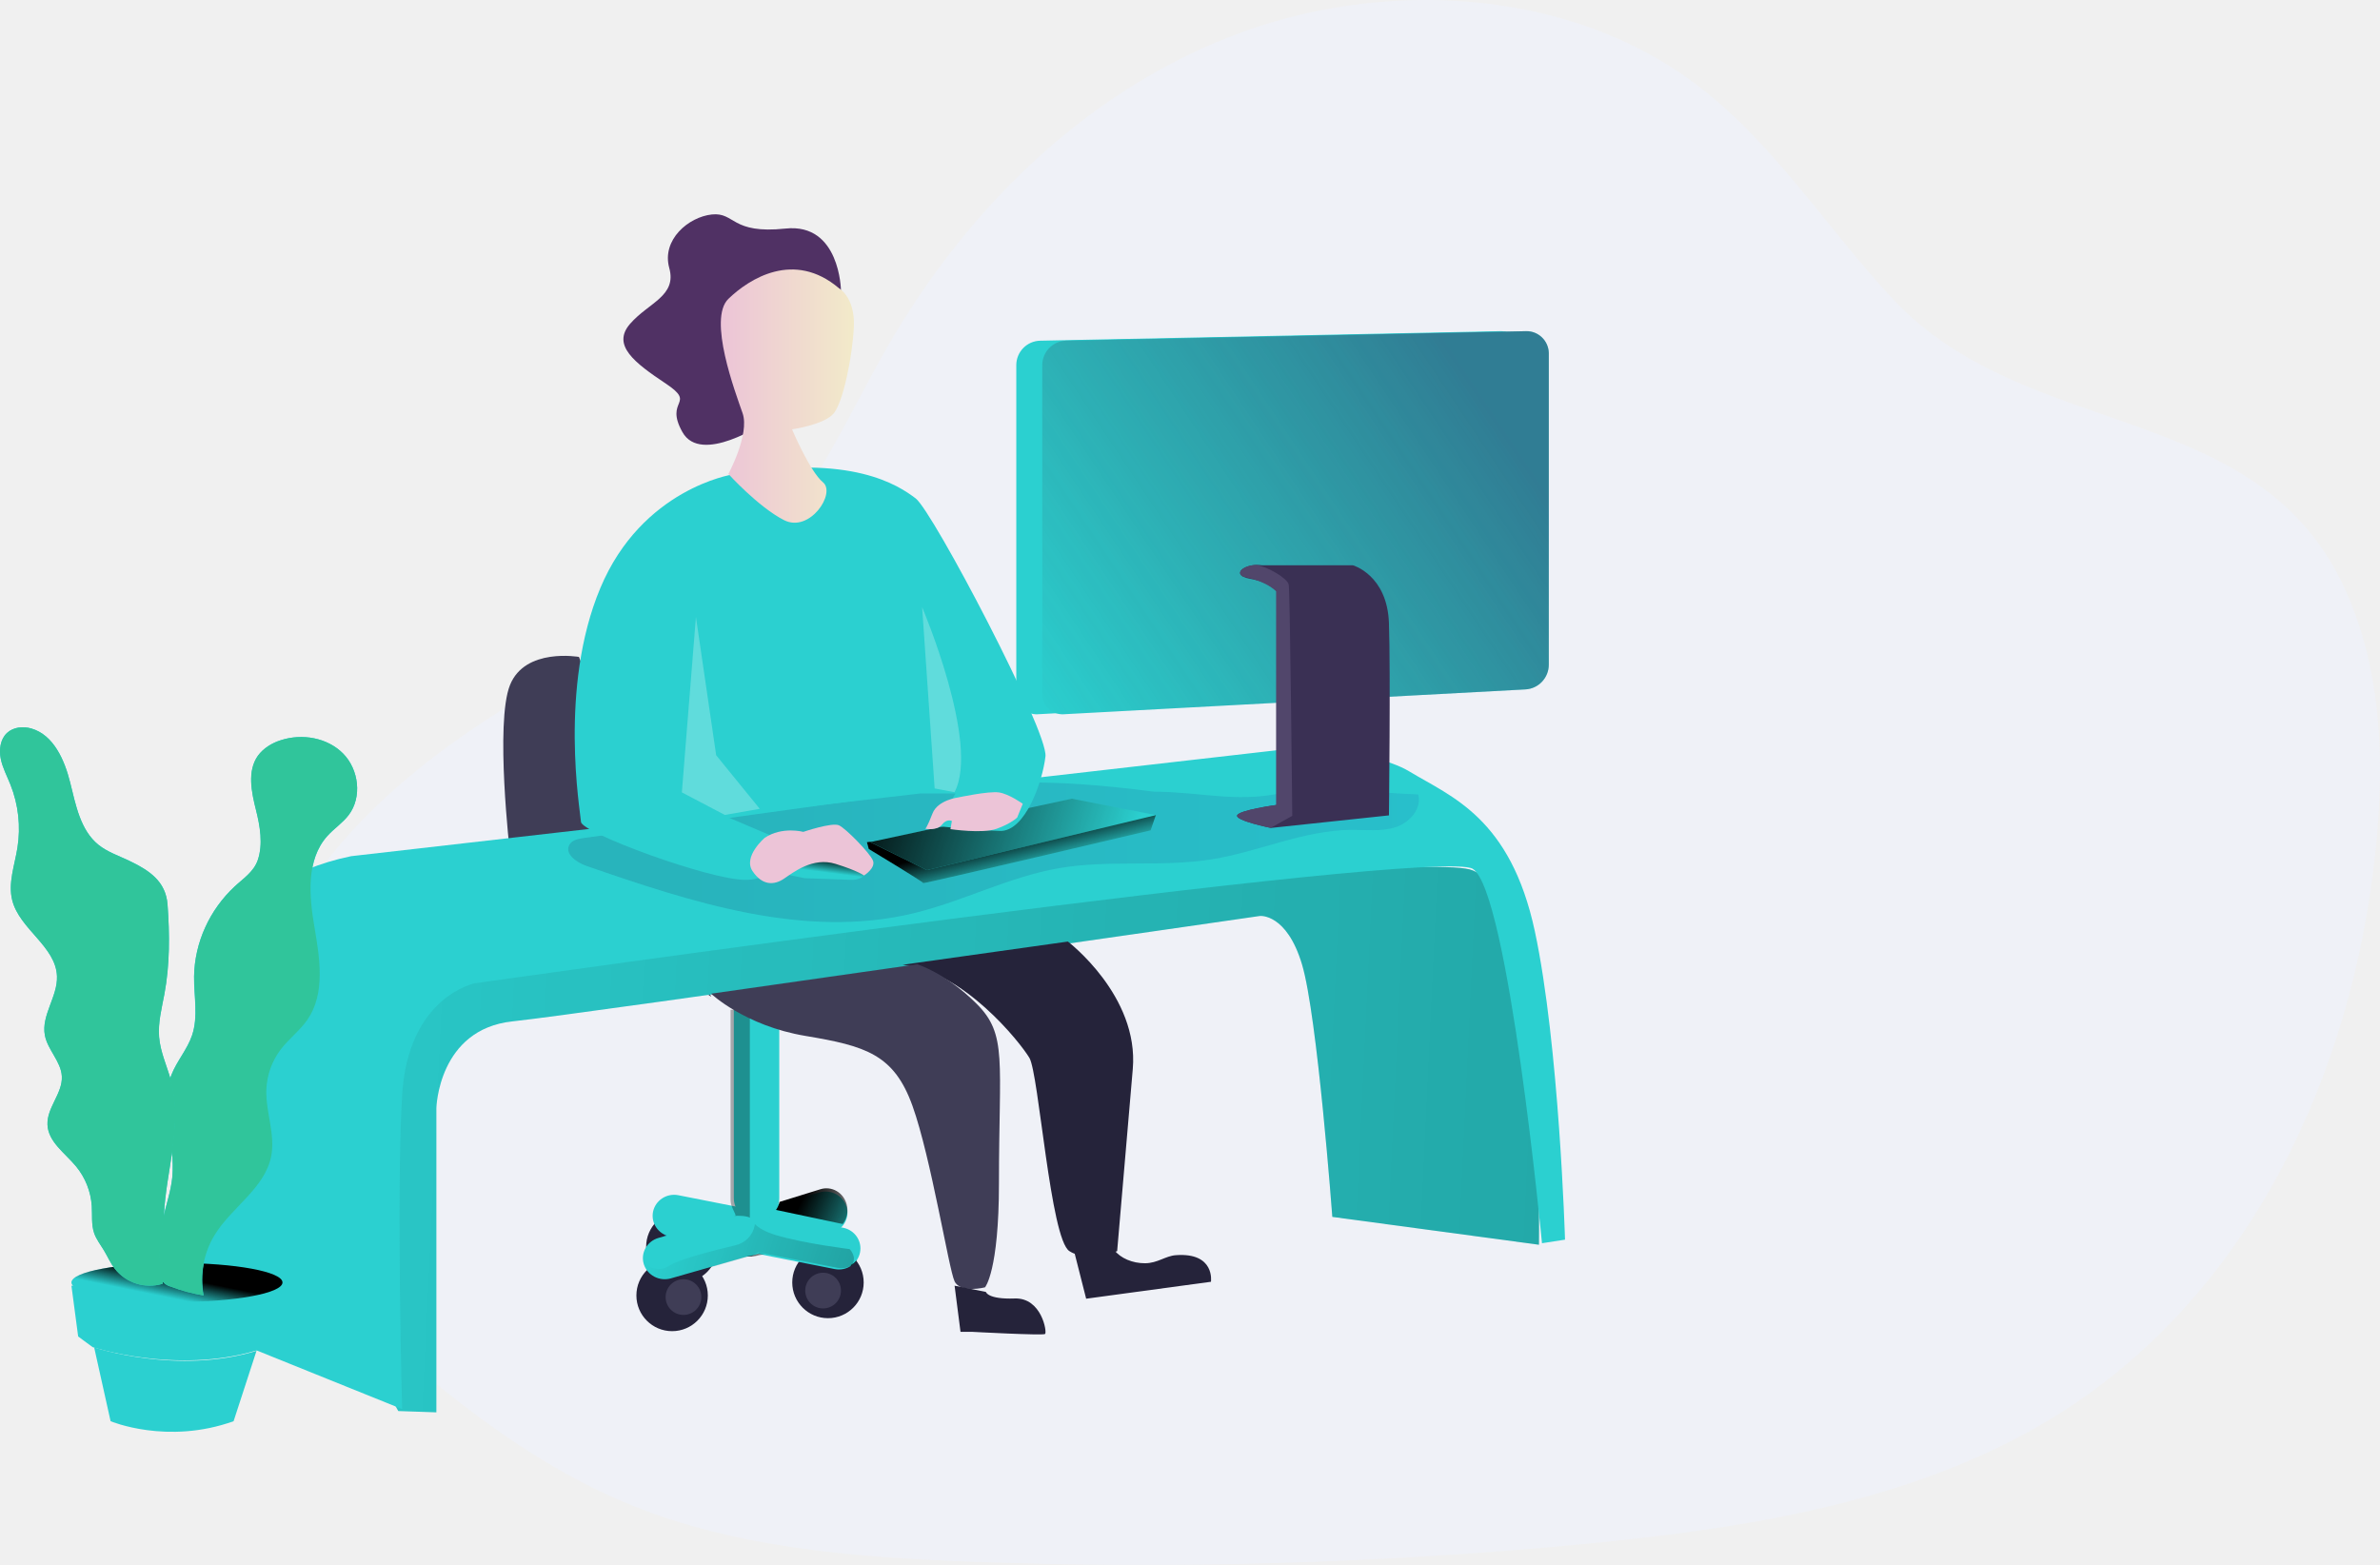
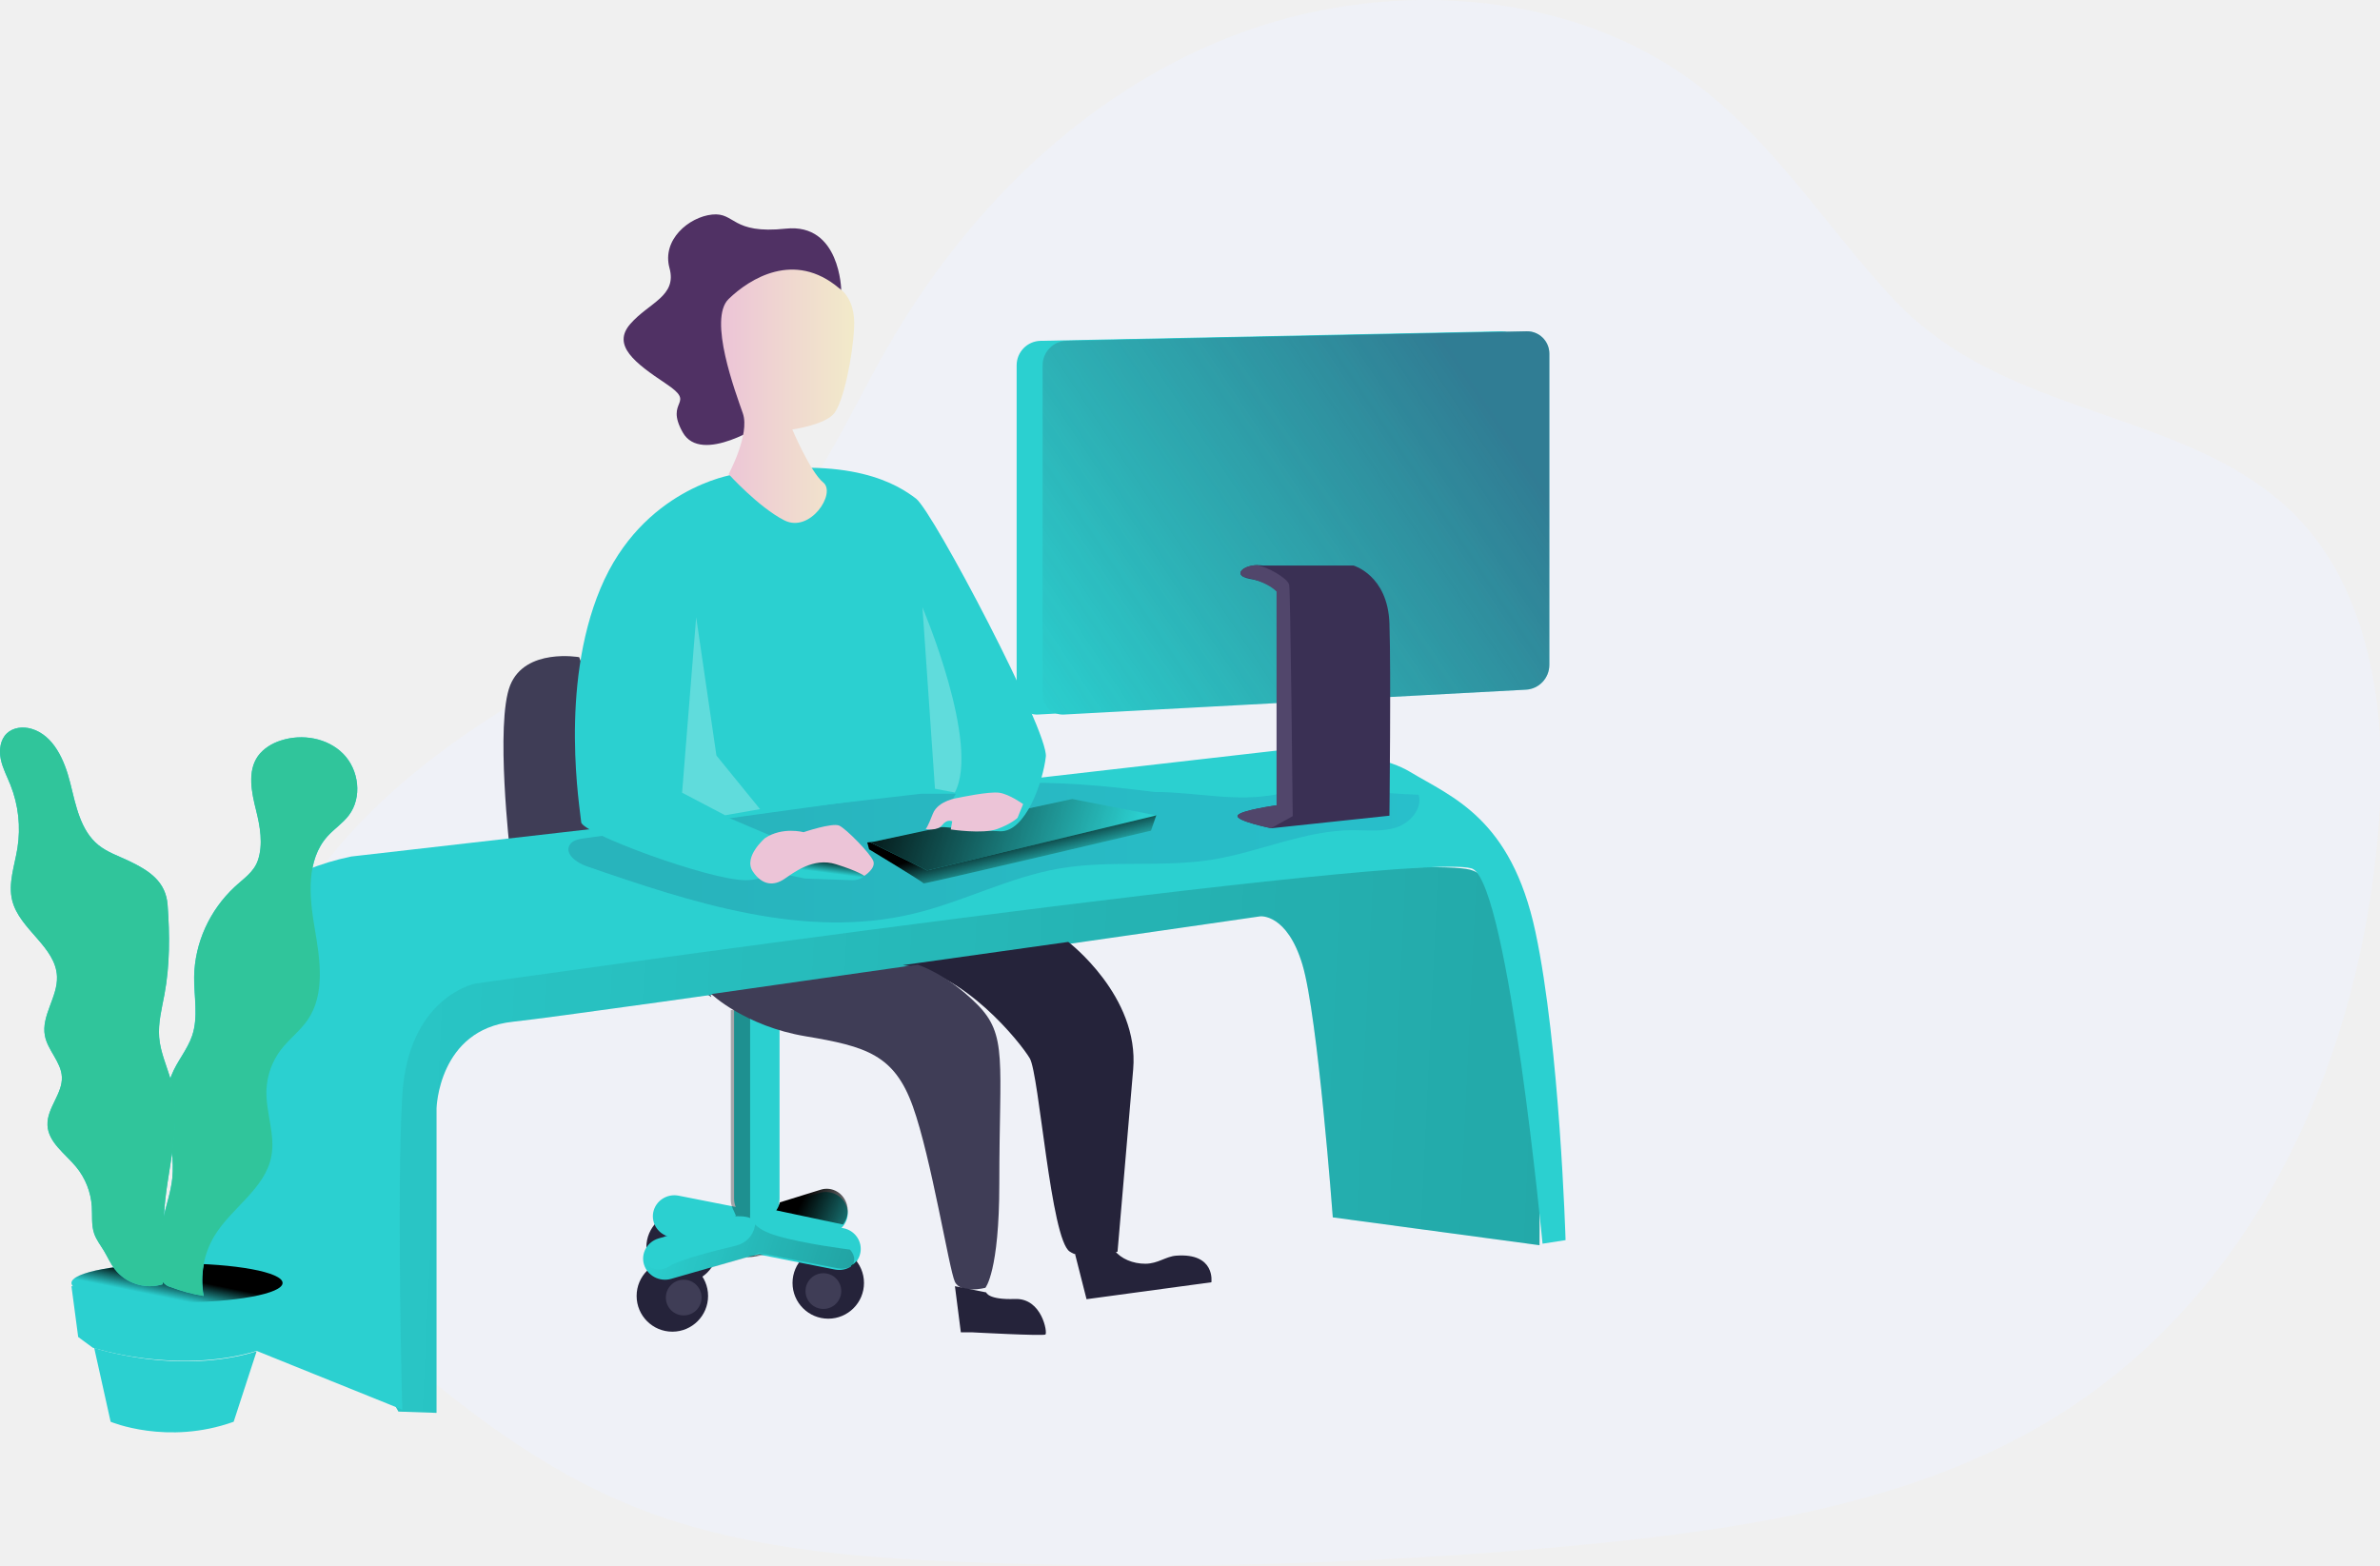
- <svg xmlns="http://www.w3.org/2000/svg" width="733" height="482">
+ <svg xmlns="http://www.w3.org/2000/svg">
  <defs>
    <linearGradient id="a" x1="0%" x2="100%" y1="50%" y2="50%">
      <stop offset="0%" stop-color="#183866" />
      <stop offset="100%" stop-color="#1A7FC1" />
    </linearGradient>
    <linearGradient id="b" x1="-.13%" x2="100%" y1="50.057%" y2="50.057%">
      <stop offset="0%" />
      <stop offset="99%" stop-opacity="0" />
    </linearGradient>
    <linearGradient id="c" x1="176.072%" x2="310.393%" y1="-566.037%" y2="-534.629%">
      <stop offset="0%" />
      <stop offset="99%" stop-opacity="0" />
    </linearGradient>
    <linearGradient id="d" x1="58.928%" x2="52.269%" y1="-257.998%" y2="-277.344%">
      <stop offset="0%" />
      <stop offset="99%" stop-opacity="0" />
    </linearGradient>
    <linearGradient id="e" x1="156.099%" x2="8.109%" y1="-63.273%" y2="-76.114%">
      <stop offset="0%" />
      <stop offset="99%" stop-opacity="0" />
    </linearGradient>
    <linearGradient id="f" x1="2361.044%" x2="2162.651%" y1="-16584.906%" y2="-16647.547%">
      <stop offset="0%" />
      <stop offset="99%" stop-opacity="0" />
    </linearGradient>
    <linearGradient id="g" x1="241.391%" x2="133.142%" y1="-426.052%" y2="-412.195%">
      <stop offset="0%" />
      <stop offset="99%" stop-opacity="0" />
    </linearGradient>
    <linearGradient id="h" x1="106.85%" x2="-35.821%" y1="22.502%" y2="19.27%">
      <stop offset="0%" />
      <stop offset="100%" stop-opacity="0" />
    </linearGradient>
    <linearGradient id="i" x1="14.169%" x2="114.168%" y1="-41.335%" y2="-41.335%">
      <stop offset="0%" stop-color="#183866" />
      <stop offset="100%" stop-color="#1A7FC1" />
    </linearGradient>
    <linearGradient id="j" x1="40.386%" x2="71.43%" y1="39.515%" y2="67.977%">
      <stop offset="0%" />
      <stop offset="99%" stop-opacity="0" />
    </linearGradient>
    <linearGradient id="k" x1="-12.531%" x2="93.689%" y1="44.923%" y2="53.42%">
      <stop offset="0%" />
      <stop offset="99%" stop-opacity="0" />
    </linearGradient>
    <linearGradient id="l" x1="53.702%" x2="43.721%" y1="42.271%" y2="80.595%">
      <stop offset="0%" />
      <stop offset="99%" stop-opacity="0" />
    </linearGradient>
    <linearGradient id="m" x1="190.926%" x2="102.154%" y1="-333.246%" y2="-335.028%">
      <stop offset="0%" />
      <stop offset="99%" stop-opacity="0" />
    </linearGradient>
    <linearGradient id="n" x1="168.578%" x2="111.53%" y1="-126.252%" y2="-126.942%">
      <stop offset="0%" />
      <stop offset="99%" stop-opacity="0" />
    </linearGradient>
    <linearGradient id="o" x1="56.989%" x2="28.128%" y1="43.618%" y2="69.958%">
      <stop offset="0%" />
      <stop offset="99%" stop-opacity="0" />
    </linearGradient>
    <linearGradient id="p" x1="58.095%" x2="57.212%" y1="-1473.571%" y2="-1370.204%">
      <stop offset="0%" />
      <stop offset="99%" stop-opacity="0" />
    </linearGradient>
    <linearGradient id="q" x1="-.04%" x2="99.996%" y1="49.993%" y2="49.993%">
      <stop offset="0%" stop-color="#ECC4D7" />
      <stop offset="42%" stop-color="#EFD4D1" />
      <stop offset="100%" stop-color="#F2EAC9" />
    </linearGradient>
    <linearGradient id="r" x1="99.032%" x2="199.03%" y1="-163.287%" y2="-163.287%">
      <stop offset="0%" stop-color="#ECC4D7" />
      <stop offset="42%" stop-color="#EFD4D1" />
      <stop offset="100%" stop-color="#F2EAC9" />
    </linearGradient>
    <linearGradient id="s" x1="124.306%" x2="224.306%" y1="-84.564%" y2="-84.564%">
      <stop offset="0%" stop-color="#ECC4D7" />
      <stop offset="42%" stop-color="#EFD4D1" />
      <stop offset="100%" stop-color="#F2EAC9" />
    </linearGradient>
    <linearGradient id="t" x1="128.89%" x2="24.06%" y1="100.36%" y2="153.095%">
      <stop offset="0%" stop-color="#362958" stop-opacity=".501" />
      <stop offset="100%" stop-color="#34313D" stop-opacity="0" />
    </linearGradient>
    <linearGradient id="u" x1="3990.942%" x2="3874.36%" y1="-34225.187%" y2="-34268.317%">
      <stop offset="0%" />
      <stop offset="99%" stop-opacity="0" />
    </linearGradient>
  </defs>
  <g fill="none" fill-rule="nonzero">
    <path fill="#EFF1F7" d="M583.08 92.214c-20.973-22.385-37.208-49.107-62.275-67.375-39.374-28.754-96.041-31.558-142.08-13.494-46.04 18.063-81.905 54.474-105.544 95.703-12.435 21.692-22.202 45.354-40.423 63.08-15.403 14.976-35.648 24.531-54.843 34.938-30.948 16.733-60.752 36.952-80.78 64.695-20.026 27.743-28.98 64.18-16.178 95.446 8.633 21.097 26.022 37.883 43.836 53.081 20.964 17.869 43.496 34.601 69.5 45.248 32.555 13.246 68.694 16.094 104.134 17.442 62.828 2.38 125.757.601 188.319-5.323 51.23-4.844 104.011-13.113 146.874-39.88 60.043-37.484 91-106.163 97.97-173.51 2.836-26.936 2.118-54.928-8.964-79.92-26.504-59.78-98.017-45.798-139.547-90.131z" />
    <path fill="#3F3D56" d="M178.317 202.334s-16.6-2.947-21.25 8.669c-4.65 11.616 0 51.733 0 51.733L219 307l-40.683-104.666z" />
    <path fill="#2BD0D0" d="M256.202 379.727l-24.555 7.008c-3.568 1.01-7.31-.952-8.372-4.386-1.047-3.438.987-7.046 4.55-8.069l24.522-7.014c3.565-1.01 7.307.947 8.372 4.379 1.058 3.433-.96 7.045-4.517 8.082z" />
    <circle cx="255" cy="395" r="11" fill="#25233A" />
    <circle cx="253.5" cy="397.5" r="5.5" fill="#3F3D56" />
    <circle cx="210" cy="384" r="11" fill="#25233A" />
    <path fill="url(#a)" d="M214 384.5a5.5 5.5 0 11-11 0 5.5 5.5 0 0111 0z" />
    <circle cx="207" cy="399" r="11" fill="#25233A" />
    <path fill="#3F3D56" d="M216 399.5a5.5 5.5 0 11-11 0 5.5 5.5 0 0111 0z" />
    <path fill="#2BD0D0" d="M257.085 390.874l-50.787-10.046c-3.574-.717-5.884-4.13-5.168-7.636.732-3.5 4.21-5.764 7.785-5.066l50.787 10.027c3.574.717 5.884 4.13 5.168 7.637-.723 3.507-4.204 5.781-7.785 5.084z" />
    <path fill="#2BD0D0" d="M226 310h14v59c0 3.866-3.133 7-6.997 7a6.999 6.999 0 01-6.996-7v-59H226z" />
    <path fill="#2BD0D0" d="M231.187 386.708l-24.537 7.025c-3.568 1.014-7.314-.949-8.375-4.388-1.047-3.44.987-7.05 4.548-8.074l24.537-7.005c3.564-1.01 7.304.948 8.368 4.381 1.039 3.435-.99 7.034-4.541 8.06z" />
    <path fill="url(#b)" d="M236 386.26l-3.125.551a12.89 12.89 0 01-2.875.172l1.305-.228a10.302 10.302 0 002.507-.755l2.188.26z" />
    <path fill="url(#c)" d="M261 372.738a6.914 6.914 0 01-1.46 4.262L239 372.65a7.113 7.113 0 001.098-2.462l12.654-3.923a6.201 6.201 0 014.913.579c1.5.867 2.609 2.324 3.083 4.048.164.6.249 1.222.252 1.846z" />
    <path fill="url(#d)" d="M225.22 371.103a5.776 5.776 0 01-.22-1.58V311h5.943v63.07c-.059.31-.04.627.057.93a9.278 9.278 0 00-2.845-.511c-.69-.04-1.385-.04-2.076 0l.425-.1c.262-.04-.94-2.091-1.283-3.286z" opacity=".31" />
    <path fill="url(#e)" d="M262.289 389.8c-.97.523-2.061.797-3.17.796a7.063 7.063 0 01-1.33-.13l-22.407-4.406-1.867-.363a6.54 6.54 0 01-2.133 1.055l-1.11.317-23.025 6.666c-3.514 1.007-7.202-.943-8.247-4.362 1.997 1.805 5.029 1.973 7.223.401 2.811-1.896 14.002-4.743 20.341-6.257 2.996-.698 5.288-3.05 5.848-6 .016-.173.042-.346.08-.517 1.056 1.113 2.997 2.362 6.505 3.423 8.64 2.589 22.667 4.304 22.667 4.304s2.532 2.42.625 5.073z" opacity=".31" />
    <path fill="url(#f)" d="M264 388a7.624 7.624 0 01-2 2 119.75 119.75 0 002-2z" />
    <path fill="url(#g)" d="M226.3 370.559a6.82 6.82 0 001.7 3.13c-.21.039-.425.092-.641.151L206.088 380c-3.271-.813-5.426-3.865-5.044-7.146.381-3.28 3.181-5.781 6.556-5.854a7.14 7.14 0 011.35.132l17.35 3.427z" />
    <path fill="#503164" d="M259 89.407s-.276-20.805-17.075-19.01c-16.8 1.793-15.511-5.095-22.687-4.339-7.175.757-15.51 7.786-13.117 16.468 2.395 8.682-6.332 10.623-12.064 17.21-5.733 6.587 1.349 11.976 11.006 18.416 9.657 6.44-.6 4.773 5.125 14.955 5.726 10.181 25.107-2.825 25.107-2.825L259 89.407z" />
    <path fill="#2BD0D0" d="M122.664 434.601l11.73.399v-93.745s.59-24.241 23.452-26.673c22.861-2.431 230.196-32.466 230.196-32.466s8.218-.87 12.951 14.901c4.733 15.771 9.34 77.787 9.34 77.787l63.64 8.577s1.68-109.55-21.302-115.595c-22.981-6.045-323.522 24.76-323.522 24.76s-22.29 116.352-6.485 142.055z" />
    <path fill="url(#h)" d="M122.664 434.601l11.73.399v-93.745s.59-24.241 23.452-26.673c22.861-2.431 230.196-32.466 230.196-32.466s8.218-.87 12.951 14.901c4.733 15.771 9.34 77.787 9.34 77.787l63.64 8.577s1.68-109.55-21.302-115.595c-22.981-6.045-323.522 24.76-323.522 24.76s-22.29 116.352-6.485 142.055z" opacity=".197" />
    <path fill="#2BD0D0" d="M62 303.784s5.744-31.756 46.144-40.079l285.183-32.643s27.996-1.16 40.804 6.587c12.808 7.746 31.088 14.168 38.583 49.223 7.495 35.056 9.286 94.942 9.286 94.942l-7.09 1.1s-10.348-108.44-21.312-115.306c-10.963-6.865-307.402 35.255-307.402 35.255s-20.561 4.088-22.352 34.532c-1.79 30.443 0 96.605 0 96.605L62 409.057V303.784z" />
    <path fill="url(#i)" d="M355.425 243.844c-14.762-1.9-29.644-3.276-44.519-2.72-11.18.433-22.286 1.966-33.372 3.493l-97.775 13.503c-1.66.23-3.55.603-4.38 2.044-1.592 2.752 2.15 5.464 5.182 6.512 32.51 11.256 67.243 22.656 100.708 14.63 15.3-3.669 29.511-11.288 45.03-13.935 15.518-2.647 31.448-.21 46.933-2.706 14.557-2.345 28.417-9.009 43.172-9.074 4.525 0 9.183.577 13.475-.839 4.293-1.415 8.088-5.739 6.9-10.05-13.853-.478-29.404-3.007-42.992-.262-13.449 2.712-24.894-.596-38.362-.596z" opacity=".19" />
    <path fill="#2BD0D0" d="M267 259.38l.57 2.114s16.881 10.173 16.775 10.501c-.106.328 70.024-16.24 70.024-16.24L356 251l-89 8.38z" />
    <path fill="url(#j)" d="M267 259.38l.57 2.114s16.881 10.173 16.775 10.501c-.106.328 70.024-16.24 70.024-16.24L356 251l-89 8.38z" />
    <path fill="#2BD0D0" d="M268 259.364L330.107 246 356 251.054 285.442 268z" />
    <path fill="url(#k)" d="M268 259.364L330.107 246 356 251.054 285.442 268z" />
    <path fill="#2BD0D0" d="M247.832 270.484l14.457.512s3.672.228 4.62-2.717c.95-2.945-5.89-9.16-6.622-9.277-.733-.118-19.76 5.22-17.017 10.556l4.562.926z" />
    <path fill="url(#l)" d="M247.832 270.484l14.457.512s3.672.228 4.62-2.717c.95-2.945-5.89-9.16-6.622-9.277-.733-.118-19.76 5.22-17.017 10.556l4.562.926z" />
    <path fill="#2BD0D0" d="M79 416.056l-7.058 21.677c-20.473 7.351-37.88 0-37.88 0L29 415s25.535 8.56 50 1.056z" />
    <path fill="url(#m)" d="M79 416.056l-7.058 21.677c-20.473 7.351-37.88 0-37.88 0L29 415s25.535 8.56 50 1.056z" />
    <path fill="#2BD0D0" d="M87 396l-2.284 16.943-5.786 3.008c-24.648 7.42-50.415-1.038-50.415-1.038l-4.443-3.283L22 396h65z" />
    <path fill="url(#n)" d="M87 396l-2.284 16.943-5.786 3.008c-24.648 7.42-50.415-1.038-50.415-1.038l-4.443-3.283L22 396h65z" />
    <ellipse cx="54.5" cy="395" fill="#2BD0D0" rx="32.5" ry="6" />
    <ellipse cx="54.5" cy="395" fill="url(#o)" rx="32.5" ry="6" />
    <path fill="#2BD0D0" d="M39.641 265.03c-3.182-1.515-6.603-2.658-9.356-4.87-5.547-4.5-6.953-12.248-8.69-19.198-1.736-6.951-5.097-14.593-11.944-16.587-2.562-.737-5.567-.445-7.515 1.39-2.053 1.933-2.47 5.11-1.908 7.914.561 2.804 1.928 5.316 2.985 7.974a36.878 36.878 0 012.172 19.477c-.865 5.389-2.932 10.851-1.605 16.134 2.252 8.964 13.47 14.22 13.78 23.457.212 6.233-4.885 12.001-3.73 18.135.852 4.538 5.005 8.08 5.23 12.692.25 5.23-4.662 9.655-4.424 14.885.237 5.23 5.427 8.725 8.815 12.839a21.453 21.453 0 014.827 12.193c.178 2.791-.179 5.682.726 8.327.66 1.933 1.98 3.575 3.004 5.316 1.13 1.88 1.981 3.914 3.341 5.655a13.696 13.696 0 0014.725 4.651c1.05-6.95.132-14.04.423-21.065.574-13.609 5.691-27.324 2.416-40.535-1.201-4.844-3.512-9.443-3.922-14.413-.363-4.44.812-8.838 1.631-13.217 1.69-9.044 1.664-18.394.97-27.538-.547-7.256-5.618-10.599-11.95-13.616z" />
    <path fill="#2BD0D0" d="M59.752 300.767c-.053 6.062 1.33 12.33-.612 18.085-1.47 4.362-4.702 7.934-6.371 12.223-3.85 9.899 1.33 21 .273 31.57-.44 4.354-1.936 8.537-2.88 12.813a51.236 51.236 0 00-.851 16.485 4.17 4.17 0 003.325 4.342A51.942 51.942 0 0062.711 399a26.638 26.638 0 013.445-18.59c5.274-8.63 15.522-14.446 17.43-24.359 1.29-6.712-1.715-13.524-1.502-20.355a21.886 21.886 0 014.482-12.548c2.48-3.227 5.839-5.723 8.147-9.07 5.546-8.066 3.817-18.848 2.168-28.494-1.65-9.647-2.607-20.748 3.91-28.057 2.062-2.31 4.748-4.044 6.617-6.513 4.163-5.504 3.112-13.983-1.73-18.902-4.84-4.92-12.635-6.28-19.218-4.116a13.86 13.86 0 00-7.01 4.76c-3.325 4.714-1.995 11.154-.585 16.757 1.23 4.867 2.221 10.483.539 15.39-1.257 3.651-4.443 5.63-7.15 8.172a38.903 38.903 0 00-12.502 27.692z" />
    <path fill="#30C59B" d="M53.062 354.522c-.938 6.593-2.292 13.239-2.57 19.851v.665a1.757 1.757 0 01-.111.479 51.684 51.684 0 00-.866 16.501c.036.893.261 1.768.66 2.566-.032.279-.072.551-.111.83a13.702 13.702 0 01-14.73-4.652c-1.32-1.741-2.213-3.775-3.342-5.655-1.057-1.748-2.345-3.39-3.005-5.317-.905-2.659-.549-5.536-.727-8.327a21.453 21.453 0 00-4.828-12.196c-3.389-4.087-8.587-7.516-8.818-12.833-.231-5.317 4.676-9.656 4.425-14.887-.224-4.612-4.379-8.154-5.23-12.693-1.157-6.135 3.962-11.903 3.731-18.137-.31-9.238-11.532-14.495-13.785-23.46-1.32-5.284.74-10.747 1.605-16.136a36.876 36.876 0 00-2.146-19.46c-1.057-2.658-2.424-5.163-2.986-7.975-.561-2.81-.145-5.981 1.909-7.922 1.982-1.834 4.954-2.126 7.517-1.389 6.856 1.994 10.204 9.664 11.948 16.615 1.744 6.952 3.144 14.694 8.692 19.2 2.742 2.227 6.176 3.356 9.36 4.872 6.34 3.017 11.413 6.36 11.955 13.55.66 9.145.72 18.496-.97 27.541-.82 4.38-1.982 8.78-1.632 13.219.35 4.44 2.272 8.64 3.527 12.946.139.485.277.977.396 1.469 1.665 6.839 1.13 13.757.132 20.735z" />
    <path fill="url(#p)" d="M49.718 394a7.789 7.789 0 01-.502-2.488c-.43-5.36-.216-10.78.637-16.047.023-.155.052-.31.08-.465-.171 6.346.374 12.744-.215 19z" />
    <path fill="#30C59B" d="M107.393 251.014c-1.871 2.47-4.562 4.202-6.627 6.513-6.527 7.303-5.568 18.41-3.916 28.057 1.651 9.646 3.383 20.428-2.172 28.495-2.31 3.32-5.674 5.842-8.159 9.069a21.865 21.865 0 00-4.49 12.548c-.212 6.831 2.798 13.643 1.506 20.355-1.911 9.913-12.175 15.742-17.457 24.36A26.644 26.644 0 0062.654 399a51.824 51.824 0 01-10.064-2.715 5.425 5.425 0 01-2.344-1.415 2.503 2.503 0 01-.247-.345 6.232 6.232 0 01-.699-2.55c-.599-5.506-.3-11.073.886-16.484.033-.16.073-.319.113-.478.946-4.11 2.345-8.14 2.771-12.336a39.84 39.84 0 00-.16-8.166c1.006-6.971 1.545-13.882-.153-20.668-.12-.49-.26-.982-.4-1.467.127-.425.273-.85.44-1.268 1.672-4.289 4.909-7.86 6.38-12.223 1.939-5.756.56-12.023.613-18.085.087-10.47 4.823-20.58 12.429-27.725 2.71-2.542 5.901-4.52 7.16-8.172 1.685-4.907.666-10.523-.54-15.39-1.418-5.603-2.764-12.043.587-16.757 1.665-2.337 4.29-3.857 7.02-4.76 6.567-2.165 14.407-.804 19.249 4.116 4.842 4.92 5.868 13.43 1.698 18.902z" />
    <path fill="#2BD0D0" d="M225.573 146.146s-27.817 4.3-40.684 34.977c-12.867 30.677-6.176 68.683-5.951 72.027.225 3.344 39.428 17.85 50.635 17.85 11.208 0 13.542-11.229 13.542-11.229l-19.803-8.433 60.17-6.949h10.804l-5.951 10.032s11.743 1.23 19.592 1.511c7.848.281 13.178-15.24 14.057-22.959.88-7.717-34.667-75.458-39.977-79.47-5.31-4.013-19.717-13.817-56.434-7.357z" />
    <path fill="url(#q)" d="M258.392 88.776s5.032 2.83 4.58 11.985c-.453 9.155-3.29 22.932-6.153 26.5-2.864 3.57-12.88 4.968-12.88 4.968s5.464 12.977 9.53 16.326c4.066 3.349-4.086 15.687-12.015 11.639-7.928-4.049-17.12-14.216-17.12-14.216s6.612-12.245 4.376-18.69c-2.235-6.445-10.772-29.064-4.376-35.242 6.396-6.18 20.186-15.035 34.058-3.27z" />
    <path fill="#FFF" opacity=".25" d="M214.334 190L210 244.055 223.238 251 234 249.122l-13.428-16.504zM284 187s17.909 42.077 9.97 57l-6.116-1.16L284 187z" />
    <path fill="url(#r)" d="M235.522 258.045s-6.766 5.775-3.746 10.267c3.02 4.491 6.625 4.363 9.631 2.355 3.006-2.009 8.911-6.776 15.946-4.588 7.035 2.188 8.744 3.58 8.744 3.58s3.705-2.316 2.744-4.639c-.962-2.323-8.32-9.85-10.452-10.825-2.132-.975-10.983 2.021-10.983 2.021s-6.503-1.758-11.884 1.83z" />
    <path fill="url(#s)" d="M295.191 245.598s-6.385.759-7.998 4.957c-1.613 4.198-2.193 4.71-2.193 4.71s3.606.69 5.106-1.264 3.059-1.133 3.059-1.133l-.447 2.507s9.798 1.477 14.224-.11c4.425-1.589 6.325-3.453 6.325-3.453l1.733-4.24s-4.18-3.03-7.332-3.5c-3.152-.47-12.477 1.526-12.477 1.526z" />
    <path fill="#25233A" d="M328.893 290s21.934 16.687 19.984 39.259c-1.949 22.572-4.813 56.087-4.813 56.087s-8.846 3.722-14.707 0c-5.862-3.722-9.411-54.65-12.315-59.513-2.904-4.864-20.375-26.79-39.042-28.679L328.893 290z" />
    <path fill="#3F3D56" d="M219 306.058s10.444 9.895 29.062 13.002c18.619 3.107 27.297 5.7 32.987 21.605 5.69 15.905 11.148 50.137 12.935 53.963 1.786 3.826 9.382 1.874 9.382 1.874s4.296-4.895 4.296-32.114c0-37.946 2.655-45.724-6.913-55.256-9.568-9.533-18.272-12.132-18.272-12.132L219 306.058z" />
    <path fill="#25233A" d="M294 396l1.82 14.197h3.408s21.948 1.187 22.636.675c.688-.513-1.057-11.243-9.372-10.94-8.316.304-8.861-2.023-8.861-2.023L294 396zm37-9.844L334.518 400l38.437-5.212s1.353-9.093-10.823-8.191c-3.214.234-5.608 2.465-9.471 2.485-3.863.02-7.563-1.543-9.511-4.082L331 386.156z" />
    <path fill="#2BD0D0" d="M461.804 212.337l-142.243 7.654c-3.44.181-6.376-2.47-6.561-5.926V112.473c.003-4.101 3.267-7.448 7.348-7.535l141.661-2.937a6.835 6.835 0 014.886 1.917 6.898 6.898 0 012.105 4.827v95.971c-.005 4.056-3.164 7.402-7.196 7.621z" />
    <path fill="#2BD0D0" d="M469.804 212.337l-142.25 7.655c-3.44.177-6.372-2.478-6.554-5.934V112.473c-.004-4.102 3.26-7.452 7.342-7.535l141.68-2.937c3.777-.07 6.898 2.943 6.978 6.738v95.977c-.005 4.057-3.164 7.403-7.196 7.621z" />
    <path fill="url(#t)" d="M469.804 212.337l-142.25 7.655c-3.44.177-6.372-2.478-6.554-5.934V112.473c-.004-4.102 3.26-7.452 7.342-7.535l141.68-2.937c3.777-.07 6.898 2.943 6.978 6.738v95.977c-.005 4.057-3.164 7.403-7.196 7.621z" />
    <path fill="#3A3054" d="M427.773 251.138L391.478 255s-11.053-2.23-10.455-3.862c.599-1.633 12.156-3.205 12.156-3.205v-65.804c-.1-.146-1.621-2.084-5.789-3.319-.807-.239-1.628-.43-2.459-.57a7.252 7.252 0 01-2.06-.624c-2.479-1.28.26-3.51 4.107-3.61a9.625 9.625 0 011.802.106h27.913s10.568 2.973 11.08 17.811c.511 14.839 0 59.215 0 59.215z" />
    <path fill="#51466B" d="M398 251.277L391.322 255s-10.888-2.23-10.299-3.863c.59-1.632 11.995-3.205 11.995-3.205v-65.809c-.138-.152-1.807-1.898-5.703-3.318a28.64 28.64 0 00-4.452-1.195c-2.442-1.28.255-3.51 4.046-3.61 3.228.445 9.585 4.028 9.998 6.073.412 2.044 1.093 71.204 1.093 71.204z" />
    <path fill="url(#u)" d="M263 389c-.881 1.001-1.29 1.37-.77.547.27-.159.527-.342.77-.547z" />
  </g>
</svg>
